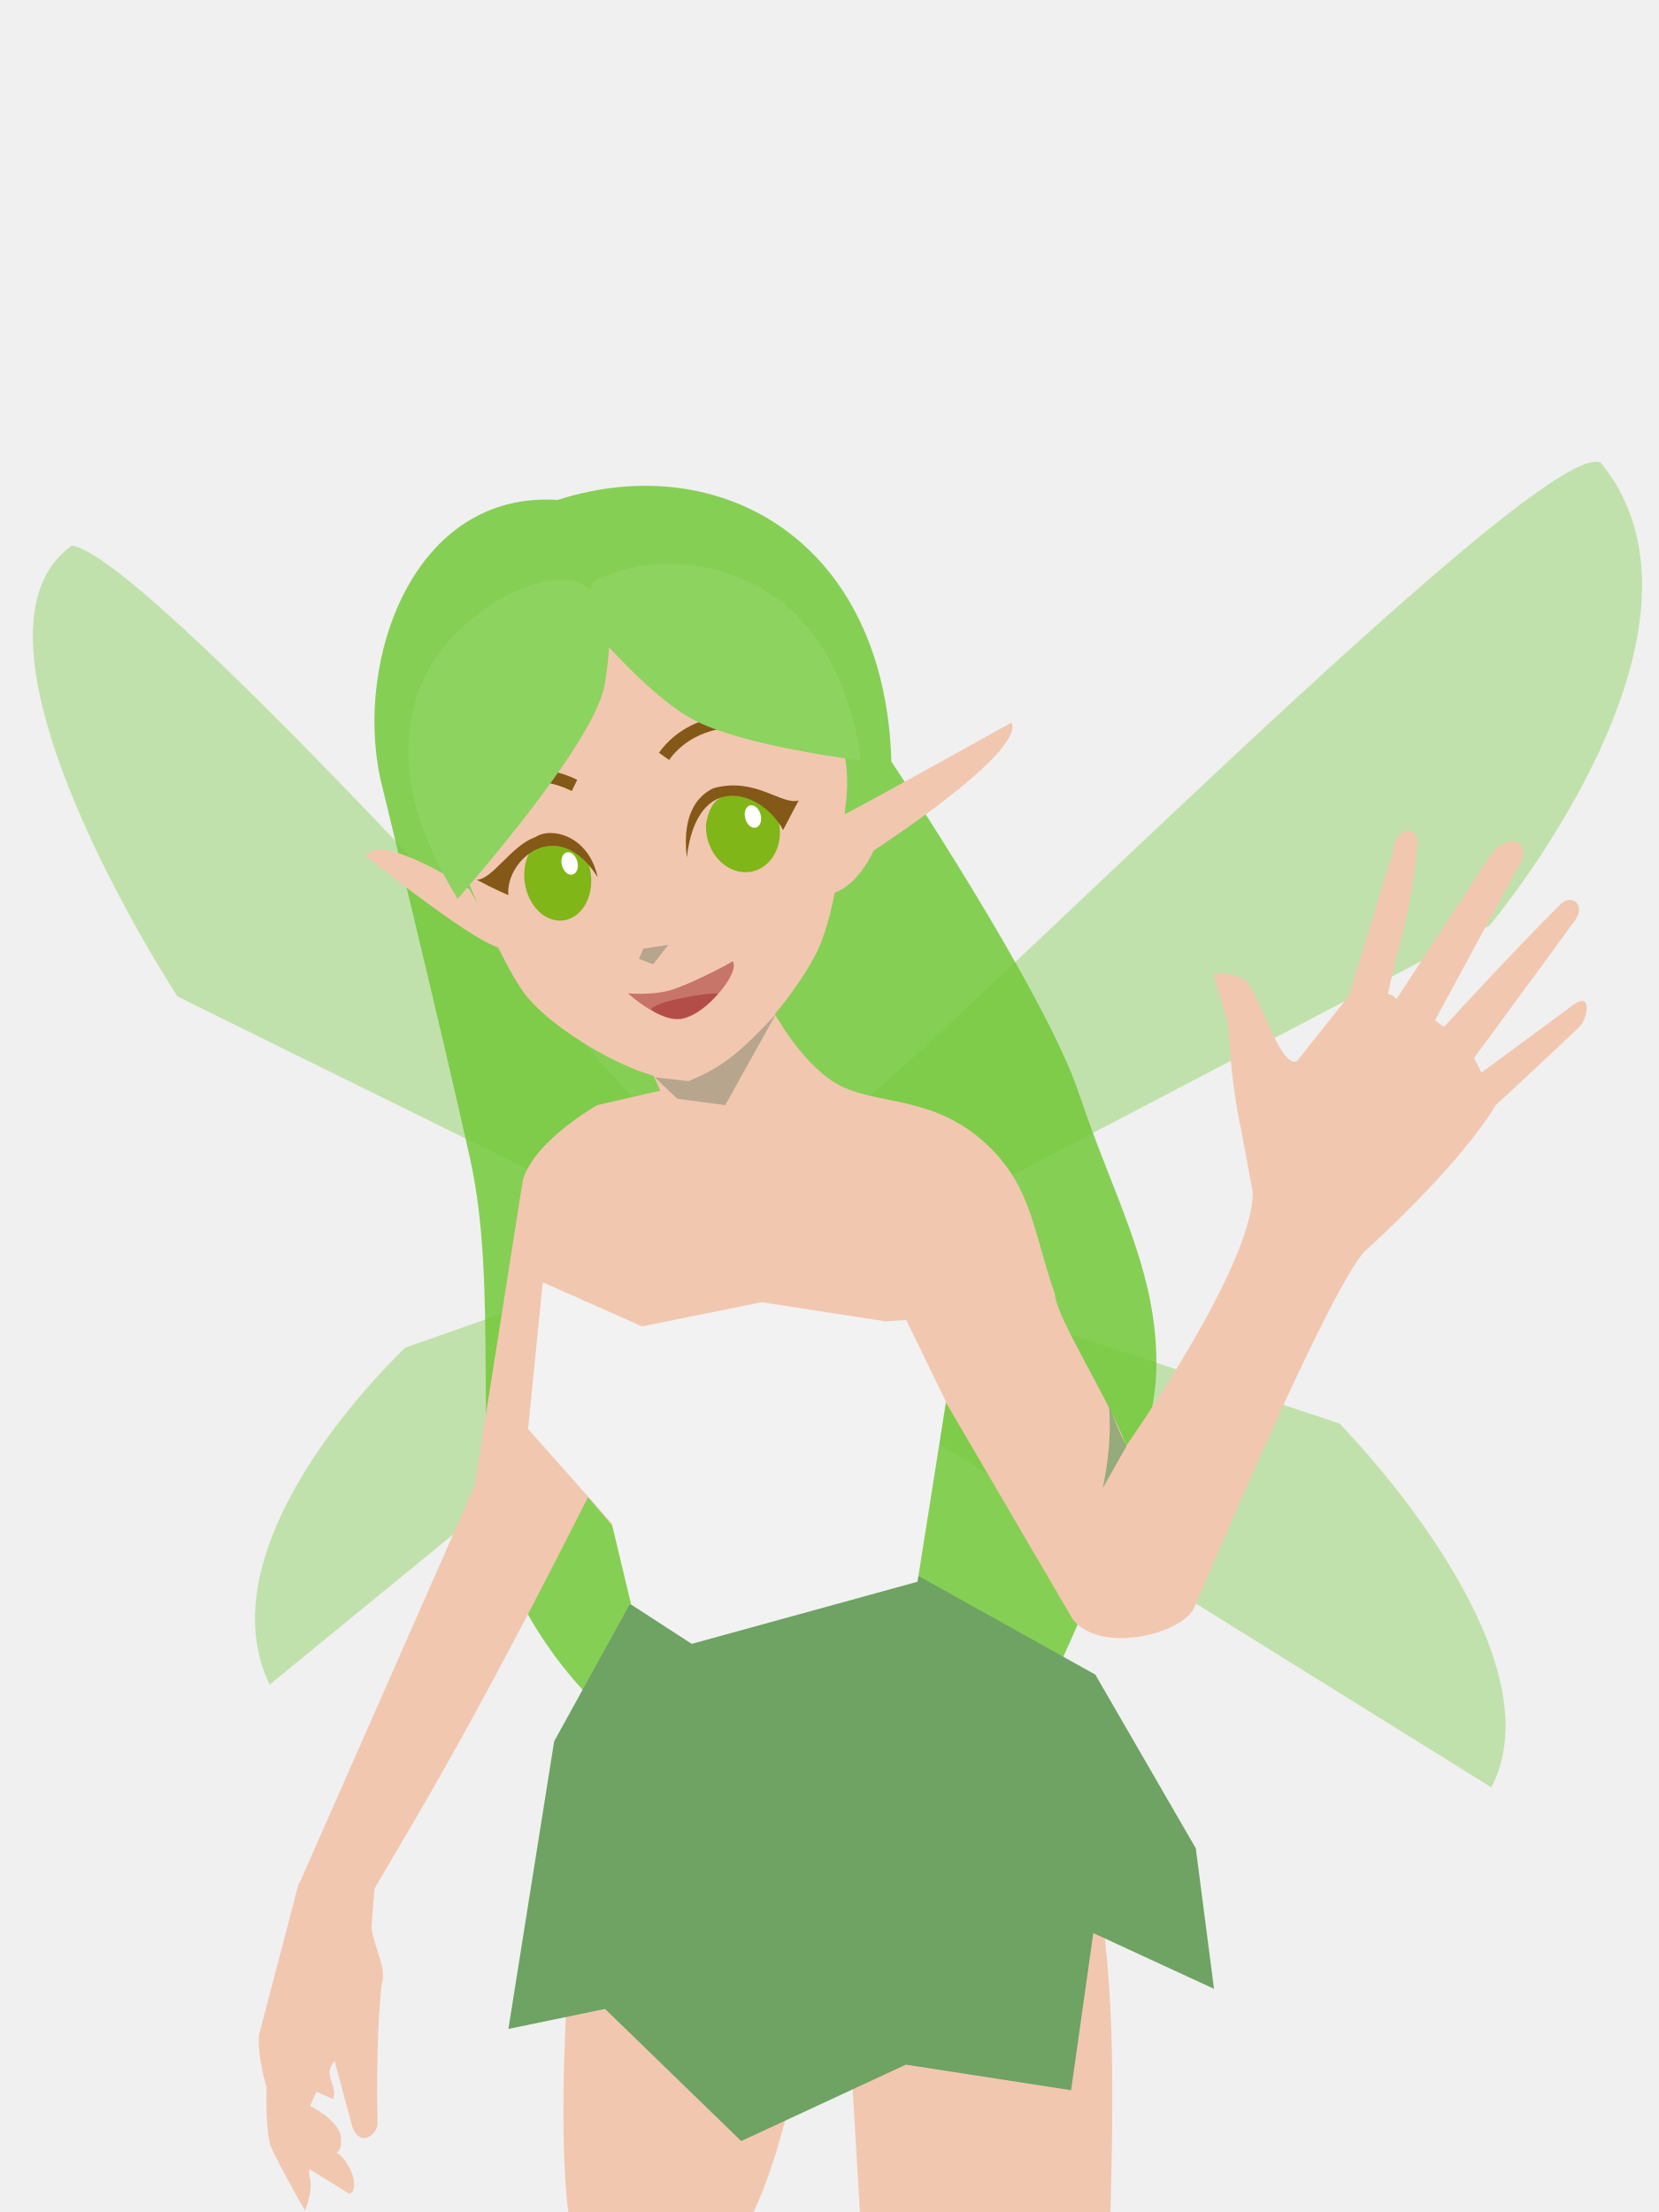
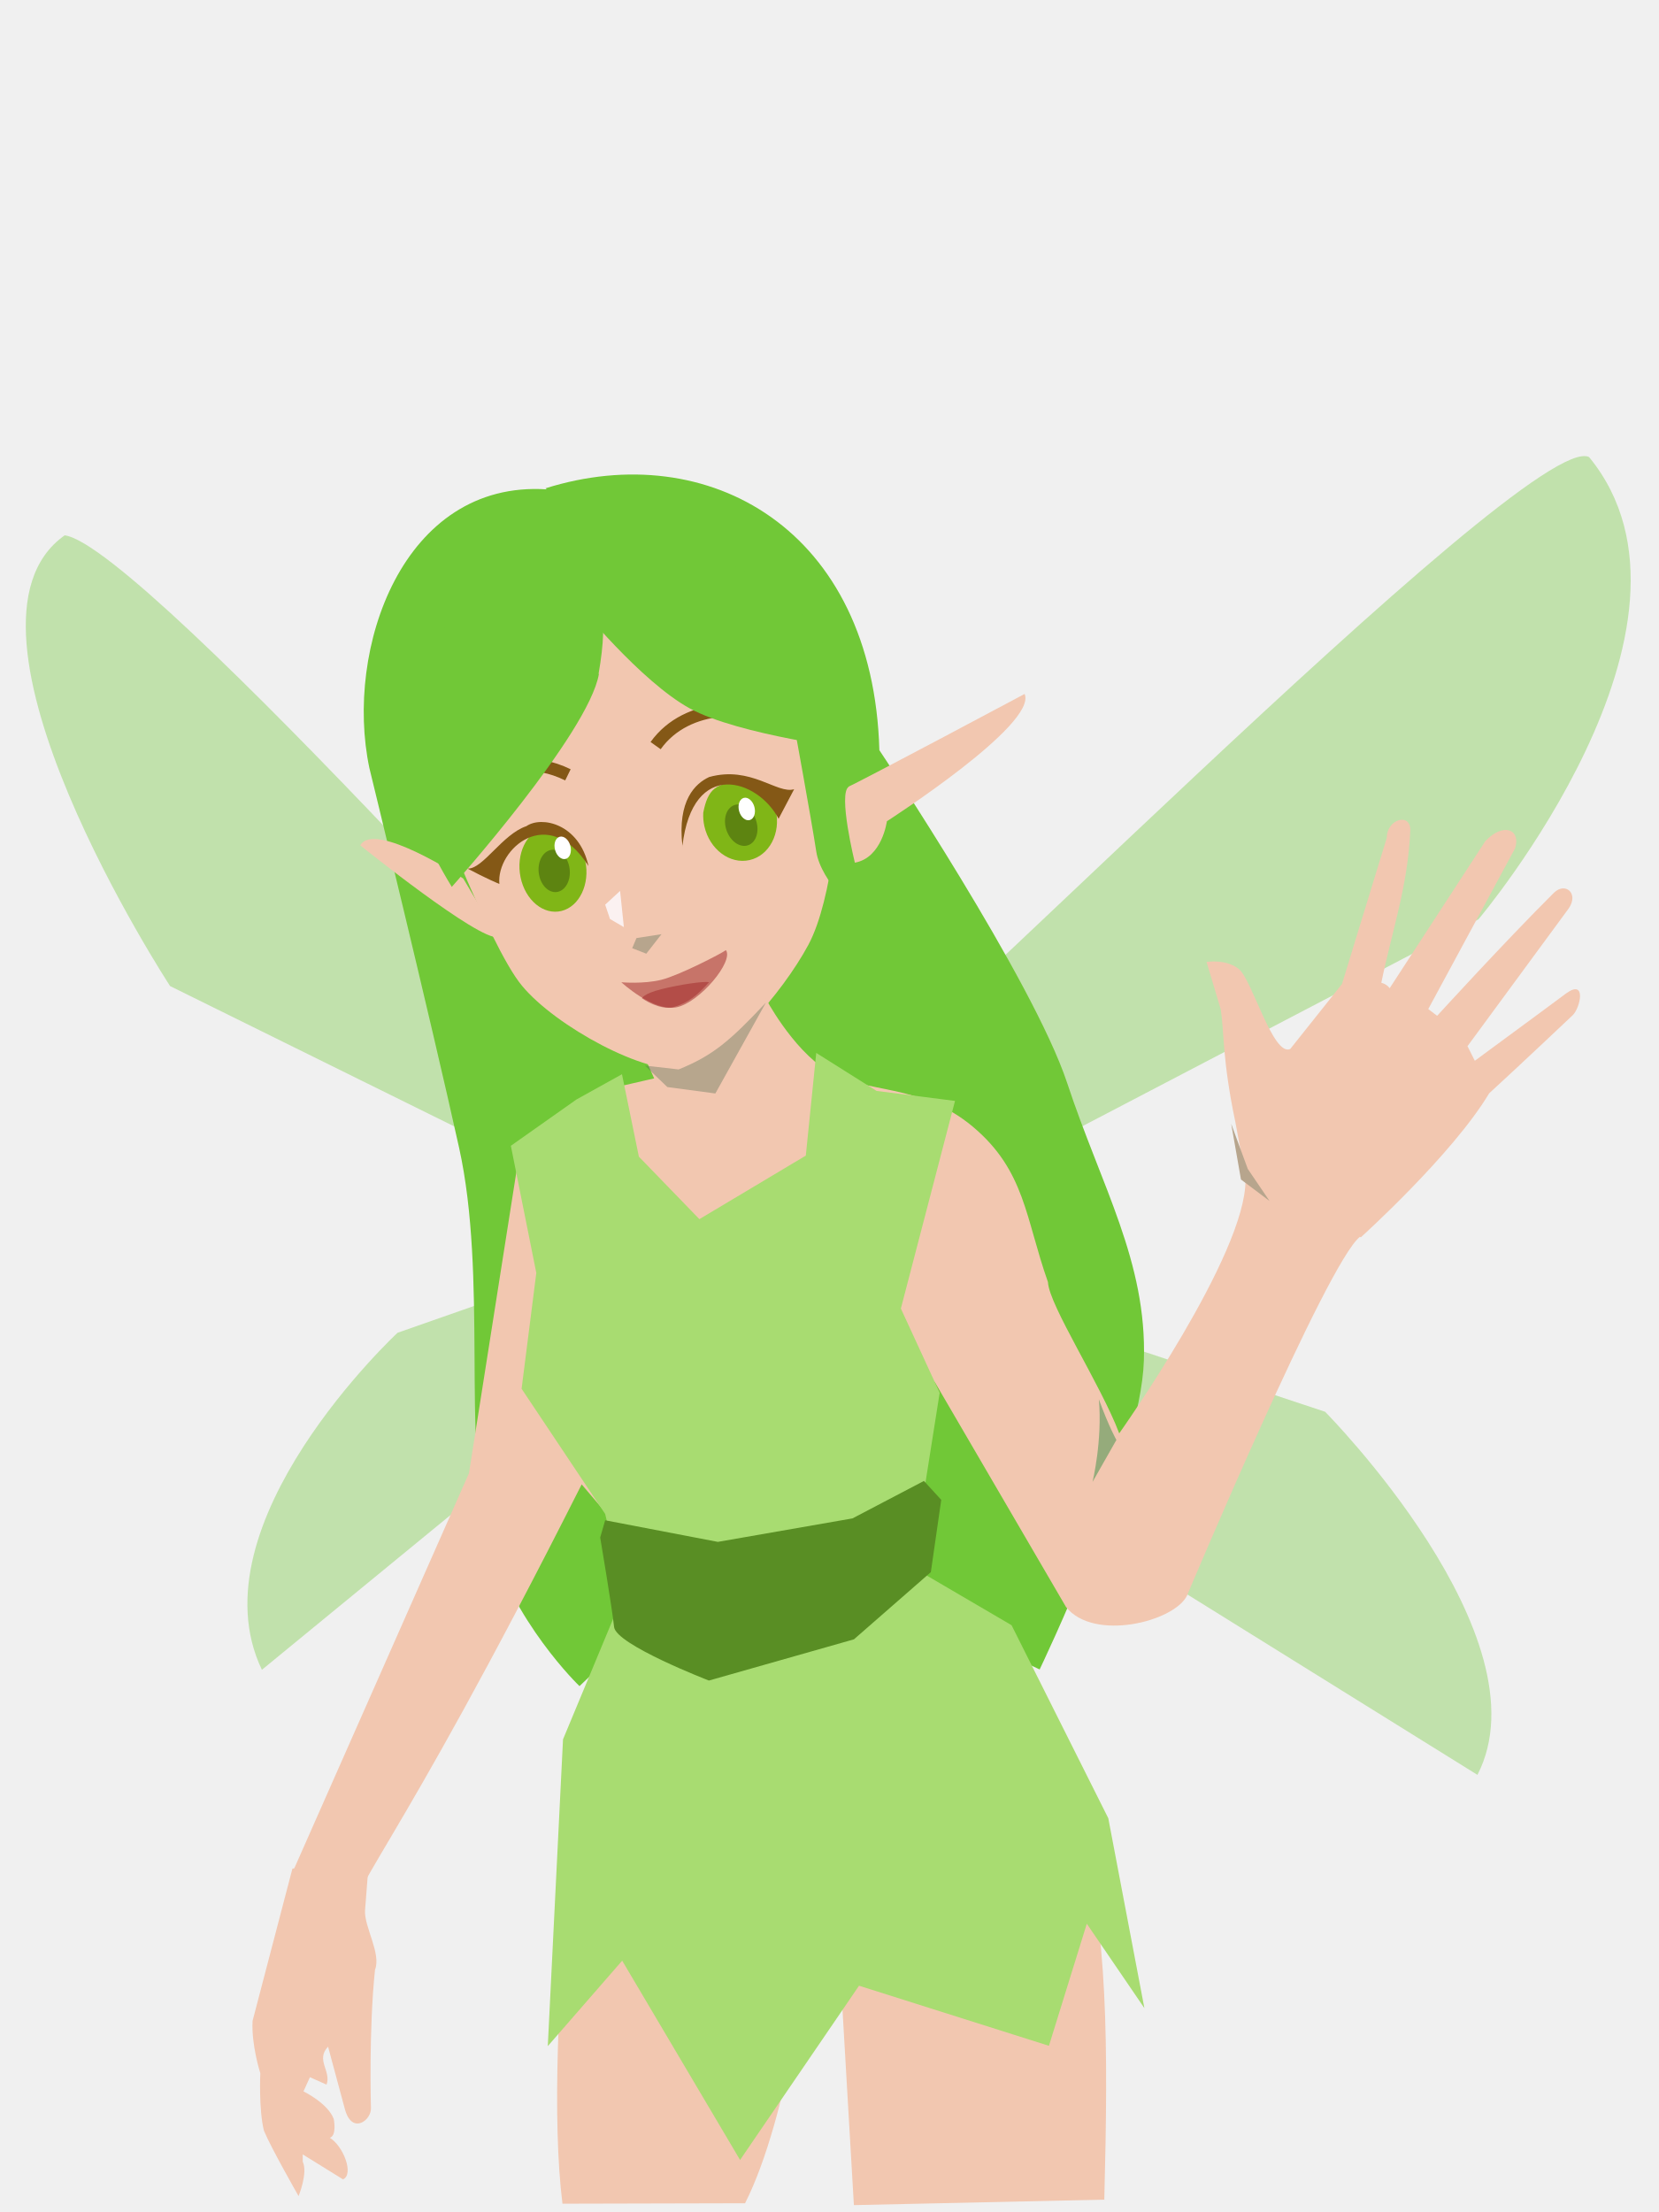
- <svg xmlns="http://www.w3.org/2000/svg" width="600" height="800" version="1.1" viewBox="0 0 158.8 211.7" id="svg60">
-   <defs id="defs64" />
-   <path style="fill:#71c837;stroke:none;stroke-width:0.265px;stroke-linecap:butt;stroke-linejoin:miter;stroke-opacity:1;fill-opacity:0.361" d="m 84.201,121.653 43.999,14.577 c 0,0 21.426,21.647 14.553,34.843 l -60.33,-37.523 z" id="path63150" />
-   <path style="fill:#71c837;stroke:none;stroke-width:0.265px;stroke-linecap:butt;stroke-linejoin:miter;stroke-opacity:1;fill-opacity:0.361" d="m 61.667,120.944 -22.859,8.027 c 0,0 -19.734,18.336 -13,32.265 l 37.335,-30.55 z" id="path63152" />
-   <path style="fill:#71c837;stroke:none;stroke-width:0.265px;stroke-linecap:butt;stroke-linejoin:miter;stroke-opacity:1;fill-opacity:0.361" d="m 64.703,109.659 c 0,0 -50.154,-56.401 -57.817,-57.449 -12.437,8.759 10.111,43.165 10.111,43.165 L 66.02,119.542 Z" id="path60165" />
-   <path style="fill:#71c837;fill-opacity:0.361;stroke:none;stroke-width:0.265px;stroke-linecap:butt;stroke-linejoin:miter;stroke-opacity:1" d="m 78.9,108.193 c 4.649,-1.258 68.507,-66.838 74.313,-63.925 13.166,16.05 -10.633,44.301 -10.633,44.301 L 84.599,118.906 Z" id="path40277" />
-   <g fill="none" stroke-linecap="round" stroke-linejoin="round" id="g20">
-     <circle r="0" stroke="#c53822" stroke-width="2.257" style="paint-order:stroke markers fill" id="circle6" />
-     <g stroke="#924019" id="g14">
-       <circle r="0" stroke-width="1.288" style="paint-order:stroke markers fill" id="circle8" />
-       <circle transform="scale(1,-1)" r="0" stroke-width="3.595" style="paint-order:stroke markers fill" id="circle10" />
-       <circle transform="scale(1,-1)" r="0" stroke-width="3.595" style="paint-order:stroke markers fill" id="circle12" />
+ <svg xmlns="http://www.w3.org/2000/svg" width="600" height="800" version="1.1" viewBox="0 0 159 212">
+   <g fill="none" stroke-linecap="round" stroke-linejoin="round">
+     <circle r="0" stroke="#c53822" stroke-width="2.26" style="paint-order:stroke markers fill" />
+     <g stroke="#924019">
+       <circle r="0" stroke-width="1.29" style="paint-order:stroke markers fill" />
+       <circle transform="scale(1,-1)" r="0" stroke-width="3.6" style="paint-order:stroke markers fill" />
+       <circle transform="scale(1,-1)" r="0" stroke-width="3.6" style="paint-order:stroke markers fill" />
    </g>
-     <circle transform="scale(1,-1)" r="0" stroke="#4d4320" stroke-width="4.378" style="paint-order:stroke markers fill" id="circle16" />
-     <circle transform="scale(1,-1)" r="0" stroke="#4d4320" stroke-width="3.52" style="paint-order:stroke markers fill" id="circle18" />
+     <circle transform="scale(1,-1)" r="0" stroke="#4d4320" stroke-width="4.38" style="paint-order:stroke markers fill" />
+     <circle transform="scale(1,-1)" r="0" stroke="#4d4320" stroke-width="3.52" style="paint-order:stroke markers fill" />
  </g>
-   <path style="opacity:0.836;fill:#71c837;stroke:none;stroke-width:0.265px;stroke-linecap:butt;stroke-linejoin:miter;stroke-opacity:1" d="M 53.371,47.838 C 39.561,46.942 33.938,63.139 36.405,74.517 c 0,0 5.881,24.148 8.602,36.419 2.721,12.271 0.322,28.35 2.714,36.9 2.392,8.55 8.829,14.693 8.829,14.693 l 15.582,-14.897 28.55,13.297 c 0,0 9.691,-20.096 9.994,-29.575 0.303,-9.478 -4.077,-16.693 -7.346,-26.561 C 100.06,94.925 85.323,72.889 85.323,72.889 84.724,51.721 68.908,42.858 53.371,47.838 Z" id="path20725" />
-   <g id="g50657" style="stroke:none;stroke-opacity:1;fill:#f2c7b0;fill-opacity:1">
-     <path style="fill:#f2c7b0;stroke:none;stroke-width:0.265px;stroke-linecap:butt;stroke-linejoin:miter;stroke-opacity:1;fill-opacity:1;opacity:1" d="m 119.91,114.081 -1.027,-5.55 c -1.274,-6.04 -1.055,-8.644 -1.4,-10.788 l -1.361,-4.537 c 0,0 1.852,-0.318 3.105,0.682 1.252,1 3.268,8.4 4.919,7.665 l 4.959,-6.234 4.288,-14.05 c 0,-1.767 2.203,-2.443 2.255,-0.817 -0.206,5.388 -1.782,9.788 -2.785,14.656 0.567,0.144 0.799,0.522 0.799,0.522 l 9.174,-14.054 c 1.742,-1.83 3.425,-1.12 2.846,0.697 l -8.321,15.371 0.851,0.646 c 0,0 6.447,-7.066 11.171,-11.761 1.07,-1.038 2.415,0.051 1.413,1.51 l -9.696,13.213 0.701,1.398 c 4.192,-3.068 8.772,-6.472 8.772,-6.472 1.963,-1.395 1.344,1.412 0.605,2.105 0,0 -5.03,4.76 -8.003,7.483 -3.525,5.879 -12.277,13.754 -12.277,13.754 z" id="path1739" />
-     <path style="fill:#f2c7b0;stroke:none;stroke-width:0.265px;stroke-linecap:butt;stroke-linejoin:miter;stroke-opacity:1;fill-opacity:1" d="m 28.605,180.221 -3.821,14.576 c -0.131,2.275 0.741,5.02 0.741,5.02 0,0 -0.161,3.447 0.347,5.502 0.659,1.61 3.323,6.268 3.323,6.268 0,0 0.915,-2.216 0.399,-3.301 l 2.65e-4,-0.695 3.863,2.394 c 1.082,-0.466 0.028,-3.201 -1.255,-3.976 0.697,-0.228 0.371,-1.805 0.371,-1.805 -0.572,-1.52 -2.897,-2.644 -2.897,-2.644 l 0.619,-1.358 1.59,0.713 c 0.487,-1.29 -1.074,-2.353 0.147,-3.638 l 1.628,6.048 c 0.694,2.432 2.58,0.969 2.479,-0.22 0,0 -0.219,-7.403 0.39,-13.204 0.613,-1.532 -1.042,-4.111 -0.957,-5.678 l 0.345,-4.418 z" id="path21998" />
+   <g transform="translate(-193 .705)" fill="#71c837" fill-opacity=".361">
+     <path d="m276 120 44 14.6s21.4 21.6 14.6 34.8l-60.3-37.5z" />
+     <path d="m254 119-22.9 8.03s-19.7 18.3-13 32.3l37.3-30.6z" />
+     <path d="m257 108s-50.2-56.4-57.8-57.4c-12.4 8.76 10.1 43.2 10.1 43.2l49 24.2z" />
+     <path d="m271 107c4.65-1.26 68.5-66.8 74.3-63.9 13.2 16.1-10.6 44.3-10.6 44.3l-58 30.3z" />
  </g>
-   <path style="fill:#f2c7b0;fill-opacity:1;stroke:none;stroke-width:0.265px;stroke-linecap:butt;stroke-linejoin:miter;stroke-opacity:1" d="m 80.907,77.256 c 0,0 -0.467,9.721 -2.948,14.313 C 75.478,96.163 69.855,102.65 66.122,103.358 62.388,104.066 53.767,99.317 50.503,95.463 47.239,91.608 40.834,74.442 40.834,74.442 36.476,51.406 84.427,54.434 80.907,77.256 Z" id="path8915" />
-   <path style="fill:#f2c7b0;fill-opacity:1;stroke:none;stroke-width:0.265px;stroke-linecap:butt;stroke-linejoin:miter;stroke-opacity:1" d="m 73.874,96.525 c 0,0 2.531,4.884 5.998,7.071 3.466,2.187 8.863,1.103 13.89,5.324 5.027,4.221 5.037,8.755 7.213,14.926 0.09,2.21 5.091,9.872 6.826,14.519 0,0 12.199,-17.198 12.111,-24.284 6.001,-1.917 10.99,5.44 10.99,5.44 -3.103,2.267 -16.603,34.381 -16.603,34.381 -1.201,2.499 -8.931,4.446 -11.604,1.099 L 90.044,133.366 87.732,152.014 c 8.926,3.257 13.67,12.788 16.281,23.583 2.611,10.795 2.669,20.972 2.284,36.177 l -23.955,0.526 -1.158,-19.889 -3.183,-4.476 c 0,0 -1.892,15.858 -6.087,24.21 l -17.477,0.043 c -2.006,-16.026 2.442,-51.507 4.074,-53.666 l 2.542,-4.377 -2.444,-8.123 -2.325,-2.741 c -18.488,36.73 -22.417,38.536 -22.416,42.814 l -5.196,-5.873 16.766,-38.046 4.613,-29.259 c 1.141,-3.795 7.131,-7.156 7.131,-7.156 l 6.015,-1.383 -3.515,-7.815 z" id="path1774" />
-   <path style="fill:#f2c7b0;fill-opacity:1;stroke:none;stroke-width:0.265px;stroke-linecap:butt;stroke-linejoin:miter;stroke-opacity:1" d="m 80.724,77.979 c 0.907,-0.362 16.11,-8.839 16.11,-8.839 1.27,2.906 -13.198,12.244 -13.198,12.244 0,0 -1.611,3.71 -4.235,4.176 z" id="path29290" />
-   <path style="fill:#f2c7b0;fill-opacity:1;stroke:none;stroke-width:0.265px;stroke-linecap:butt;stroke-linejoin:miter;stroke-opacity:1" d="m 44.922,85.103 c 0,0 -8.532,-5.613 -9.875,-3.176 0,0 11.376,9.193 13.17,8.786 z" id="path29325" />
-   <path style="fill:#6ea363;fill-opacity:1;stroke:none;stroke-width:0.328px;stroke-linecap:butt;stroke-linejoin:miter;stroke-opacity:1" d="m 60.253,153.592 -7.208,13.069 -4.381,27.533 9.252,-1.915 13.033,12.648 15.762,-7.316 15.814,2.449 2.127,-15.04 11.552,5.334 -1.743,-13.45 -9.619,-16.629 -16.94,-9.445 z" id="path44203" />
-   <g id="layer1">
-     <path style="fill:#f2f2f2;stroke:none;stroke-width:0.265px;stroke-linecap:butt;stroke-linejoin:miter;stroke-opacity:1;fill-opacity:1" d="m 51.957,122.732 9.508,4.211 11.452,-2.312 11.837,1.833 1.99,-0.132 3.808,7.827 -2.727,17.228 -21.615,5.948 -5.798,-3.764 -1.859,-7.785 -8.006,-9.018 z" id="path29829" />
+   <path d="m52.4 46.9c-13.8-0.896-19.4 15.3-17 26.7 0 0 5.88 24.1 8.6 36.4 2.72 12.3 0.322 28.3 2.71 36.9 2.39 8.55 8.83 14.7 8.83 14.7l15.6-14.9 28.5 13.3s9.69-20.1 9.99-29.6c0.303-9.48-4.08-16.7-7.35-26.6-3.27-9.87-18-31.9-18-31.9-0.599-21.2-16.4-30-32-25.1z" fill="#71c837" />
+   <g fill="#f2c7b0">
+     <path d="m80.4 76.3s-0.467 9.72-2.95 14.3c-2.48 4.59-8.1 11.1-11.8 11.8s-12.4-4.04-15.6-7.9c-3.26-3.85-9.67-21-9.67-21-4.36-23 43.6-20 40.1 2.81z" />
+     <g transform="translate(-.573 -.915)">
+       <path d="m120 114-1.03-5.55c-1.27-6.04-1.06-8.64-1.4-10.8l-1.36-4.54s1.85-0.318 3.1 0.682 3.27 8.4 4.92 7.66l4.96-6.23 4.29-14c0-1.77 2.2-2.44 2.26-0.817-0.206 5.39-1.78 9.79-2.78 14.7 0.567 0.144 0.799 0.522 0.799 0.522l9.17-14.1c1.74-1.83 3.43-1.12 2.85 0.697l-8.32 15.4 0.851 0.646s6.45-7.07 11.2-11.8c1.07-1.04 2.41 0.051 1.41 1.51l-9.7 13.2 0.701 1.4c4.19-3.07 8.77-6.47 8.77-6.47 1.96-1.4 1.34 1.41 0.605 2.11 0 0-5.03 4.76-8 7.48-3.52 5.88-12.3 13.8-12.3 13.8z" />
+       <path d="m28.6 180-3.82 14.6c-0.131 2.28 0.741 5.02 0.741 5.02s-0.161 3.45 0.347 5.5c0.659 1.61 3.32 6.27 3.32 6.27s0.915-2.22 0.399-3.3l2.65e-4 -0.694 3.86 2.39c1.08-0.466 0.028-3.2-1.26-3.98 0.697-0.228 0.371-1.81 0.371-1.81-0.572-1.52-2.9-2.64-2.9-2.64l0.619-1.36 1.59 0.713c0.487-1.29-1.07-2.35 0.147-3.64l1.63 6.05c0.694 2.43 2.58 0.969 2.48-0.22 0 0-0.219-7.4 0.39-13.2 0.613-1.53-1.04-4.11-0.957-5.68l0.345-4.42z" />
+       <path d="m73.9 96.5s2.53 4.88 6 7.07 8.86 1.1 13.9 5.32c5.03 4.22 5.04 8.76 7.21 14.9 0.09 2.21 5.09 9.87 6.83 14.5 0 0 12.2-17.2 12.1-24.3 6-1.92 11 5.44 11 5.44-3.1 2.27-16.6 34.4-16.6 34.4-1.2 2.5-8.93 4.45-11.6 1.1l-12.6-21.6-2.31 18.6c8.93 3.26 13.7 12.8 16.3 23.6 2.61 10.8 2.67 21 2.28 36.2l-24 0.526-1.16-19.9-3.18-4.48s-1.89 15.9-6.09 24.2l-17.5 0.043c-2.01-16 2.44-51.5 4.07-53.7l2.54-4.38-2.44-8.12-2.33-2.74c-18.5 36.7-22.4 38.5-22.4 42.8l-5.2-5.87 16.8-38 4.61-29.3c1.14-3.8 7.13-7.16 7.13-7.16l6.01-1.38-3.52-7.82z" />
+     </g>
+     <path d="m44.4 84.2s-8.53-5.61-9.87-3.18c0 0 11.4 9.19 13.2 8.79z" />
  </g>
-   <path style="fill:#536c53;fill-opacity:0.369;stroke:none;stroke-width:0.265px;stroke-linecap:butt;stroke-linejoin:miter;stroke-opacity:1" d="m 74.259,97.07 -4.838,8.699 -4.603,-0.615 -2.148,-2.055 3.227,0.371 c 3.327,-1.355 4.946,-2.769 8.363,-6.4 z" id="path30421" />
-   <path id="path32434" style="opacity:1;fill:#80b617;fill-opacity:1;stroke:none;stroke-width:0.794;stroke-miterlimit:4;stroke-dasharray:none;stroke-opacity:1" d="m 67.582,78.868 c -0.023,0.432 0.014,0.871 0.111,1.299 0.502,2.214 2.441,3.661 4.33,3.232 1.889,-0.429 3.014,-2.571 2.511,-4.784 -0.197,-0.867 -0.63,-1.656 -1.231,-2.248 -0.085,-0.043 -1.08,-0.081 -2.035,-0.413 -2.449,-0.021 -3.247,0.631 -3.691,2.904 z" />
-   <path style="fill:#845816;fill-opacity:1;stroke:none;stroke-width:0.265px;stroke-linecap:butt;stroke-linejoin:miter;stroke-opacity:1" d="m 65.74,82.064 c 0.983,-8.485 7.237,-6.407 9.216,-2.629 l 1.491,-2.834 c -1.63,0.495 -4.142,-2.28 -8.143,-1.172 -1.305,0.607 -3.077,2.207 -2.564,6.636 z" id="path32629" />
-   <ellipse style="fill:#80b617;fill-opacity:1;stroke:none;stroke-width:0.756;stroke-miterlimit:4;stroke-dasharray:none;stroke-opacity:1" id="path32434-5" cx="35.391" cy="94.551" rx="3.197" ry="4.092" transform="matrix(0.9700972,-0.2427166,0.2015155,0.9794853,0,0)" />
-   <path style="fill:#845816;stroke:none;stroke-width:0.265px;stroke-linecap:butt;stroke-linejoin:miter;stroke-opacity:1;fill-opacity:1" d="m 57.204,83.941 c -3.849,-6.065 -8.855,-1.618 -8.544,1.72 0,0 -1.316,-0.544 -3.039,-1.472 1.474,0.043 3.328,-3.301 5.628,-4.073 1.449,-1.006 5.069,-0.232 5.955,3.824 z" id="path33742" />
-   <path style="fill:#a22c2c;fill-opacity:0.532;stroke:none;stroke-width:0.219px;stroke-linecap:butt;stroke-linejoin:miter;stroke-opacity:1" d="m 63.958,94.827 c 1.733,-0.433 5.827,-2.565 6.168,-2.837 0.787,1.049 -2.505,5.028 -4.729,5.476 -2.223,0.448 -5.29,-2.399 -5.29,-2.399 0,0 2.118,0.193 3.852,-0.24 z" id="path36409" />
-   <path style="fill:#a22c2c;fill-opacity:0.532;stroke:none;stroke-width:0.219px;stroke-linecap:butt;stroke-linejoin:miter;stroke-opacity:1" d="m 64.189,95.765 c 1.733,-0.433 3.998,-0.772 4.557,-0.669 -1.075,1.214 -1.983,1.965 -3.349,2.369 -1.367,0.404 -3.092,-0.83 -3.092,-0.83 0,0 0.15,-0.438 1.884,-0.87 z" id="path36409-6" />
-   <path style="color:#000000;fill:#845816;-inkscape-stroke:none;fill-opacity:1" d="m 69.721,68.432 c -2.481,0.244 -5.012,1.319 -6.646,3.605 l 0.969,0.691 c 1.4,-1.958 3.571,-2.892 5.795,-3.111 2.224,-0.219 4.479,0.314 5.854,1.188 l 0.639,-1.004 c -1.673,-1.064 -4.128,-1.613 -6.609,-1.369 z" id="path36733" />
-   <path style="color:#000000;fill:#845816;-inkscape-stroke:none;fill-opacity:1" d="m 50.564,73.709 c -1.366,0.153 -2.52,0.678 -3.424,1.316 -1.808,1.276 -2.713,2.982 -2.713,2.982 l 1.049,0.561 c 0,0 0.798,-1.474 2.352,-2.57 1.553,-1.096 3.76,-1.833 6.902,-0.301 L 55.252,74.625 c -1.746,-0.851 -3.322,-1.069 -4.688,-0.916 z" id="path36735" />
-   <path style="fill:#b7a58d;fill-opacity:1;stroke:none;stroke-width:0.316px;stroke-linecap:butt;stroke-linejoin:miter;stroke-opacity:1" d="m 61.573,90.792 2.399,-0.372 -1.456,1.87 -1.349,-0.528 z" id="path37131" />
-   <path style="fill:#90aa78;fill-opacity:0.949;stroke:none;stroke-width:0.265px;stroke-linecap:butt;stroke-linejoin:miter;stroke-opacity:1" d="m 107.835,138.402 -2.287,4.035 c 0,0 0.959,-3.968 0.605,-7.924 0.989,2.696 1.682,3.889 1.682,3.889 z" id="path37790" />
-   <ellipse style="opacity:1;fill:#ffffff;fill-opacity:1;stroke:none;stroke-width:0.794;stroke-miterlimit:4;stroke-dasharray:none;stroke-opacity:1" id="path55777" cx="49.203" cy="94.23" rx="0.759" ry="1.099" transform="rotate(-15.11384)" />
-   <ellipse style="fill:#ffffff;fill-opacity:1;stroke:none;stroke-width:0.794;stroke-miterlimit:4;stroke-dasharray:none;stroke-opacity:1" id="path55777-3" cx="31.093" cy="93.994" rx="0.759" ry="1.099" transform="rotate(-15.11384)" />
-   <path style="fill:#8dd35f;stroke:none;stroke-width:0.265px;stroke-linecap:butt;stroke-linejoin:miter;stroke-opacity:1" d="m 57.868,65.569 c -1.011,5.748 -14.068,20.441 -14.068,20.441 -4.63,-7.593 -5.906,-14.08 -3.596,-20.226 2.31,-6.146 10.543,-11.466 15.094,-10.089 2.899,1.179 3.58,4.126 2.57,9.874 z" id="path21602" />
-   <path style="fill:#8dd35f;stroke:none;stroke-width:0.265px;stroke-linecap:butt;stroke-linejoin:miter;stroke-opacity:1" d="m 55.561,58.824 c 0,0 5.995,7.405 10.704,9.993 4.709,2.589 16.126,3.958 16.126,3.958 0,0 -0.982,-11.896 -9.748,-16.592 -8.766,-4.696 -15.847,-0.549 -15.847,-0.549 z" id="path23705" />
+   <path d="m51.4 122-1.41 11.1 8.01 12 1.86 7.78 7e-3 5e-3 -0.167 0.017-5.74 13.8-1.46 29.4 7.13-8.19 11.3 19.1 11.4-16.7 18.2 5.76 3.63-11.7 5.52 8.09-3.46-18.2-9.27-18.5-9.53-5.58 2.64-16.7-3.72-8.07 5.19-19.9-7.52-0.958-5.78-3.64-1 9.84-10.2 6.09-5.8-5.99-1.62-7.9-4.36 2.42-6.29 4.44z" fill="#a8dc71" />
+   <path d="m73.4 96.1-4.84 8.7-4.6-0.615-2.15-2.06 3.23 0.371c3.33-1.35 4.95-2.77 8.36-6.4z" fill="#536c53" fill-opacity=".369" />
+   <path d="m67.4 77.9c-0.023 0.432 0.014 0.871 0.111 1.3 0.502 2.21 2.44 3.66 4.33 3.23 1.89-0.429 3.01-2.57 2.51-4.78-0.197-0.867-0.63-1.66-1.23-2.25-0.085-0.043-1.08-0.081-2.03-0.413-2.45-0.021-3.25 0.631-3.69 2.9z" fill="#80b617" />
+   <path d="m65.4 81.1c0.983-8.48 7.24-6.41 9.22-2.63l1.49-2.83c-1.63 0.495-4.14-2.28-8.14-1.17-1.31 0.607-3.08 2.21-2.56 6.64z" fill="#845816" />
+   <ellipse transform="matrix(.97 -.243 .202 .979 0 0)" cx="35.1" cy="93.8" rx="3.2" ry="4.09" fill="#80b617" />
+   <ellipse transform="matrix(.966 -.257 .191 .982 0 0)" cx="36.3" cy="94.5" rx="1.5" ry="2.03" fill="#5d8411" stroke-width=".483" />
+   <ellipse transform="matrix(.891 -.454 .393 .919 0 0)" cx="34.3" cy="103" rx="1.5" ry="2.03" fill="#5d8411" stroke-width=".483" />
+   <path d="m56.4 83c-3.85-6.06-8.85-1.62-8.54 1.72 0 0-1.32-0.544-3.04-1.47 1.47 0.043 3.33-3.3 5.63-4.07 1.45-1.01 5.07-0.232 5.95 3.82z" fill="#845816" />
+   <path d="m63.4 93.9c1.73-0.433 5.83-2.56 6.17-2.84 0.787 1.05-2.51 5.03-4.73 5.48-2.22 0.448-5.29-2.4-5.29-2.4s2.12 0.193 3.85-0.24z" fill="#a22c2c" fill-opacity=".532" />
+   <path d="m63.4 94.8c1.73-0.433 4-0.772 4.56-0.669-1.08 1.21-1.98 1.97-3.35 2.37-1.37 0.404-3.09-0.83-3.09-0.83s0.15-0.438 1.88-0.87z" fill="#a22c2c" fill-opacity=".532" />
+   <g transform="translate(-193 .705)">
+     <path d="m262 66.8c-2.48 0.244-5.01 1.32-6.65 3.61l0.969 0.691c1.4-1.96 3.57-2.89 5.79-3.11 2.22-0.219 4.48 0.314 5.85 1.19l0.639-1c-1.67-1.06-4.13-1.61-6.61-1.37z" color="#000000" fill="#845816" style="-inkscape-stroke:none" />
+     <path d="m243 72.1c-1.37 0.153-2.52 0.678-3.42 1.32-1.81 1.28-2.71 2.98-2.71 2.98l1.05 0.561s0.798-1.47 2.35-2.57 3.76-1.83 6.9-0.301l0.521-1.07c-1.75-0.851-3.32-1.07-4.69-0.916z" color="#000000" fill="#845816" style="-inkscape-stroke:none" />
+     <path d="m254 89.2 2.4-0.372-1.46 1.87-1.35-0.528z" fill="#b7a58d" />
+   </g>
+   <path d="m107 138-2.29 4.03s0.959-3.97 0.605-7.92c0.989 2.7 1.68 3.89 1.68 3.89z" fill="#90aa78" fill-opacity=".949" />
+   <ellipse transform="rotate(-15.1)" cx="48.9" cy="93.5" rx=".759" ry="1.1" fill="#fff" />
+   <ellipse transform="rotate(-15.1)" cx="30.9" cy="92.5" rx=".759" ry="1.1" fill="#fff" />
+   <path d="m57.4 64.6c-1.01 5.75-14.1 20.4-14.1 20.4-4.63-7.59-5.91-14.1-3.6-20.2s10.5-11.5 15.1-10.1c2.9 1.18 3.58 4.13 2.57 9.87z" fill="#71c837" />
+   <path d="m55.4 57.9s5.99 7.4 10.7 9.99 16.1 3.96 16.1 3.96-0.982-11.9-9.75-16.6c-8.77-4.7-15.8-0.549-15.8-0.549z" fill="#71c837" />
+   <g transform="translate(-193 .705)">
+     <path d="m251 145 10.8 2.07 12.9-2.25 6.85-3.59 1.66 1.81-0.997 6.93-7.37 6.44-13.9 3.95s-8.93-3.44-9.09-5.14c-0.169-1.7-1.33-8.57-1.33-8.57z" fill="#598e24" />
+     <path d="m311 107 0.936 5.34 2.74 2.06-2.09-3.08z" fill="#b7a58d" />
+     <path d="m251 86 1.43-1.32 0.363 3.47-1.33-0.775z" fill="#fbf1f1" />
+   </g>
+   <path d="m76 68.9s1.78 9.73 2.23 12.7 4.2 6.18 4.2 6.18l5.99-5.61-6.31-12.7z" fill="#71c837" />
+   <path d="m81.3 75.4c0.907-0.362 16.9-8.89 16.9-8.89 1.27 2.91-13.2 12.2-13.2 12.2s-0.453 3.5-3.07 3.97c0 0-1.64-6.67-0.579-7.28z" fill="#f2c7b0" />
</svg>
